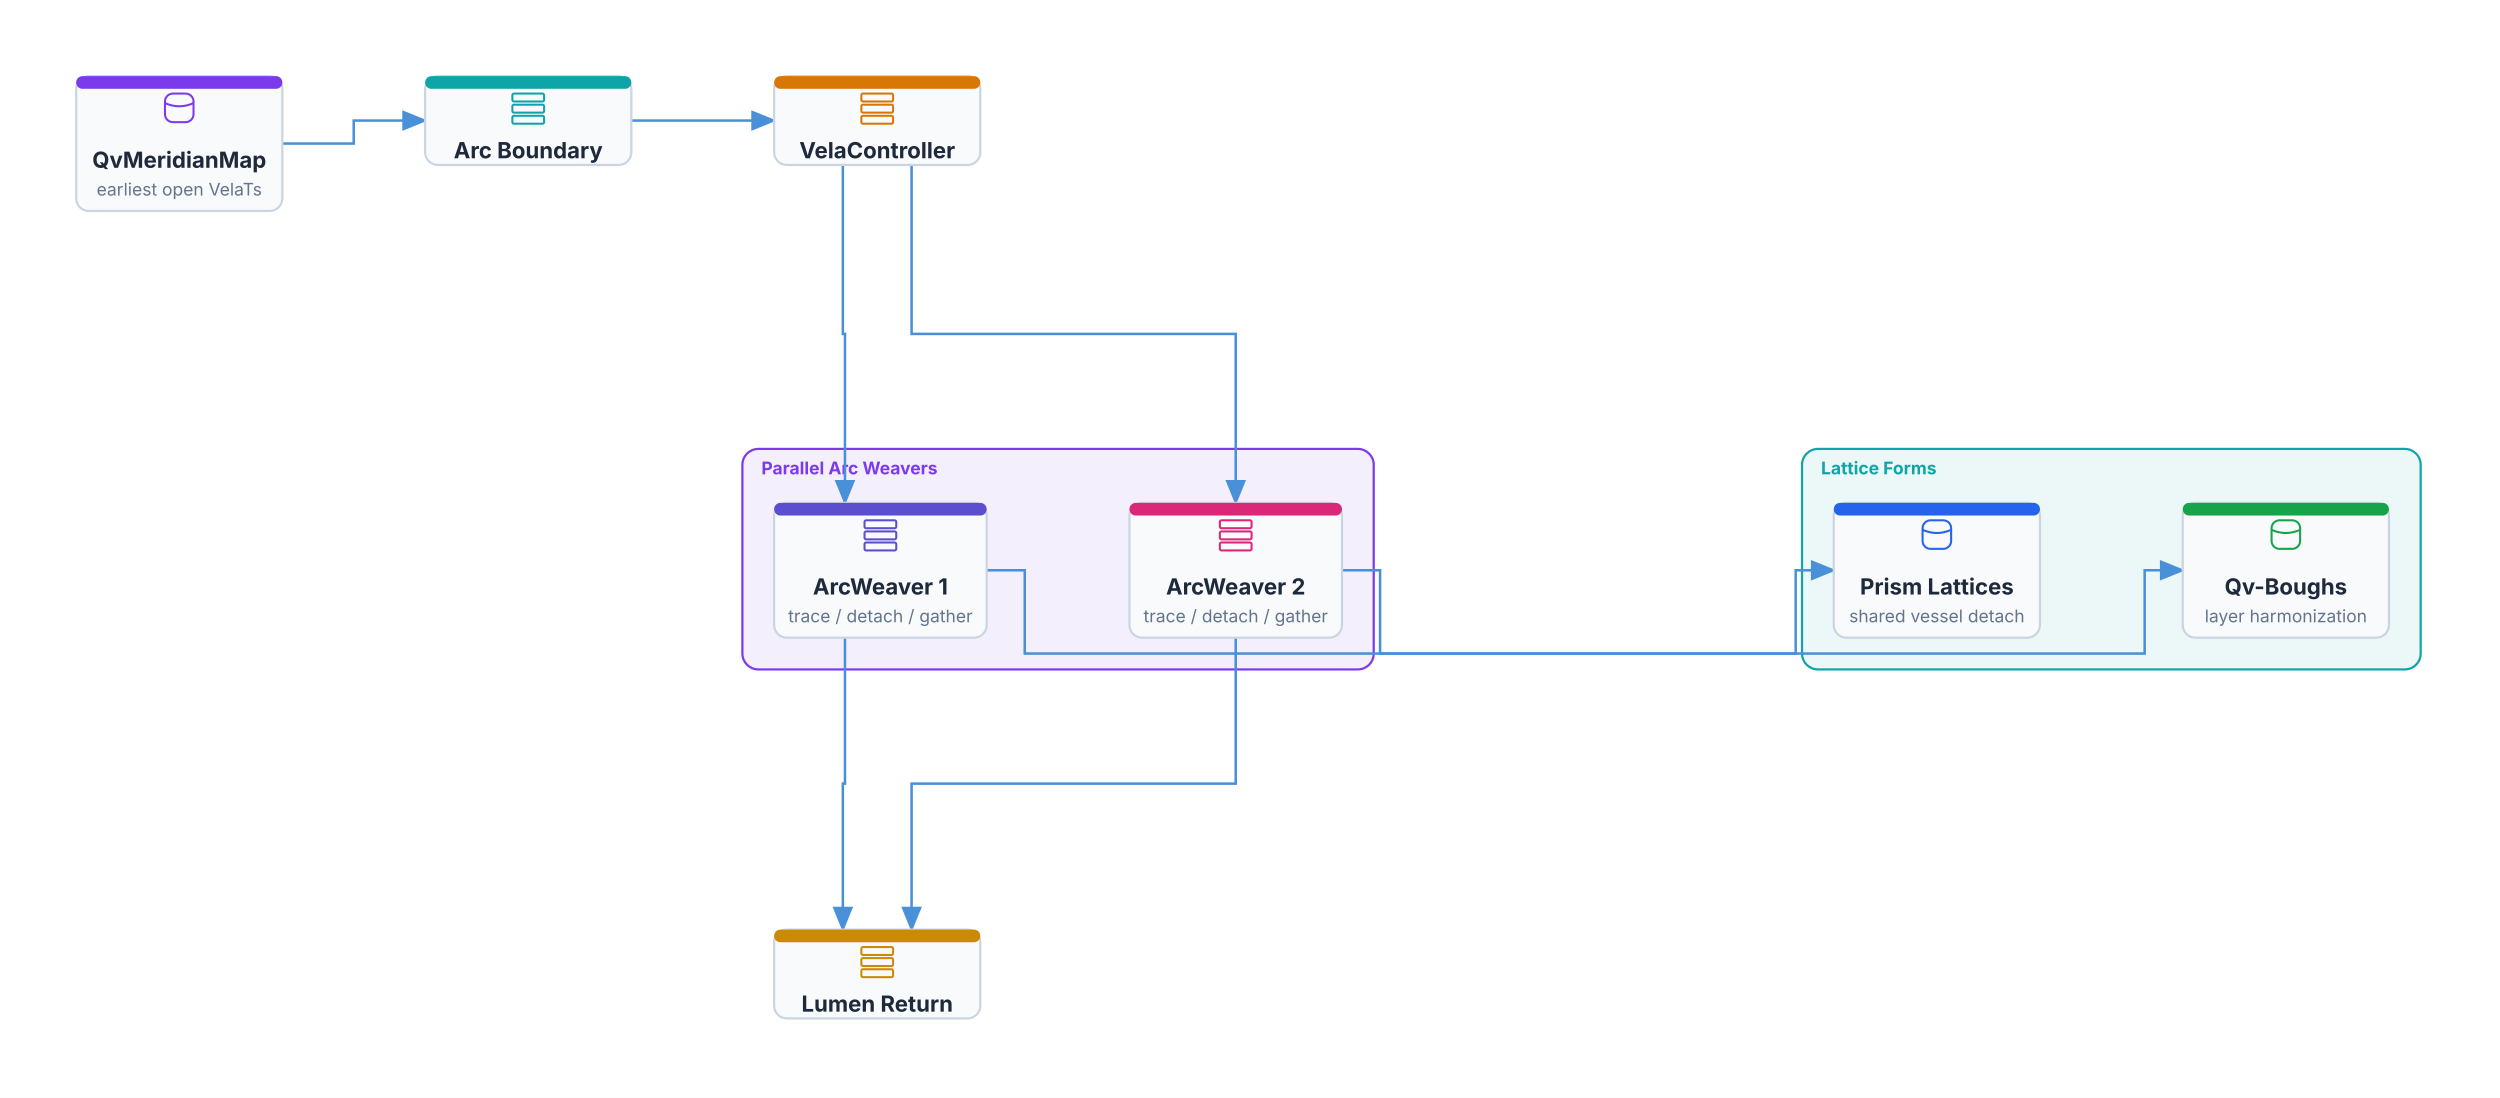
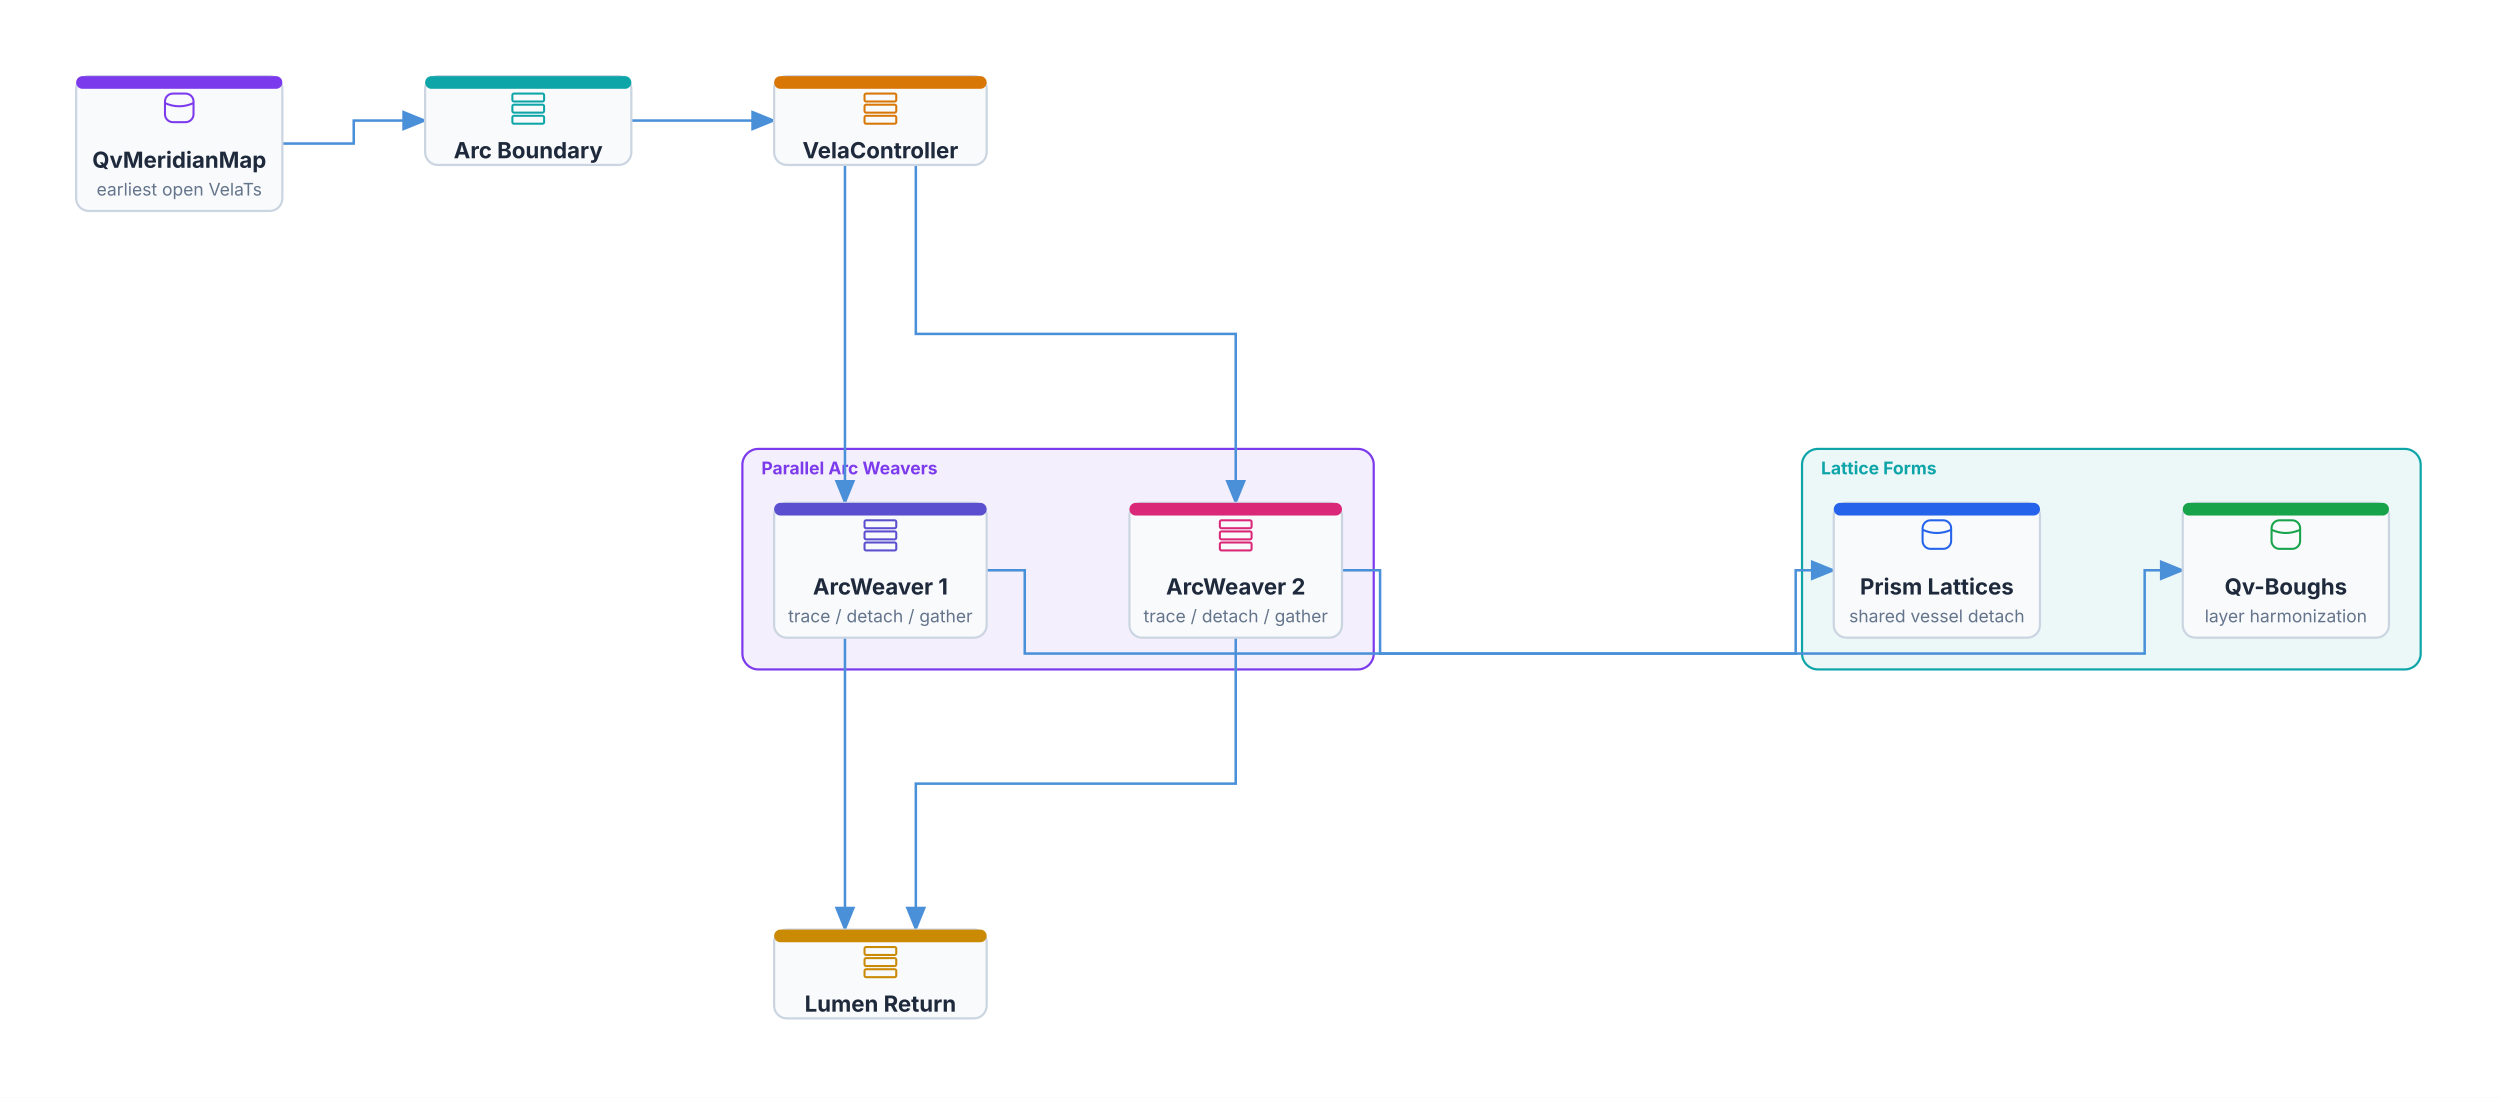
<svg xmlns="http://www.w3.org/2000/svg" viewBox="-24 -24 1576 692" width="1576" height="692">
  <defs>
    <marker id="arch-arrow-end" markerUnits="userSpaceOnUse" markerWidth="16" markerHeight="13" refX="14.4" refY="6.5" orient="auto">
      <polygon points="0 0, 16 6.5, 0 13" fill="#4A90D9" />
    </marker>
    <marker id="arch-arrow-start" markerUnits="userSpaceOnUse" markerWidth="16" markerHeight="13" refX="1.6" refY="6.5" orient="auto-start-reverse">
      <polygon points="0 0, 16 6.5, 0 13" fill="#4A90D9" />
    </marker>
  </defs>
  <rect x="-24" y="-24" width="1576" height="692" fill="#FFFFFF" />
  <rect x="444" y="259" width="398" height="139" fill="#7C3AED14" stroke="#7C3AED" stroke-width="1.4" rx="10" />
  <text x="456" y="275" font-size="11" font-family="Inter, system-ui, -apple-system, sans-serif" fill="#7C3AED" text-anchor="start" font-weight="bold">Parallel Arc Weavers</text>
  <rect x="1112" y="259" width="390" height="139" fill="#0EA5A814" stroke="#0EA5A8" stroke-width="1.4" rx="10" />
  <text x="1124" y="275" font-size="11" font-family="Inter, system-ui, -apple-system, sans-serif" fill="#0EA5A8" text-anchor="start" font-weight="bold">Lattice Forms</text>
  <path d="M 154 66.5 L 199 66.5 L 199 52 L 244 52" stroke="#4A90D9" stroke-width="1.6" fill="none" marker-end="url(#arch-arrow-end)" />
  <path d="M 374 52 L 464 52" stroke="#4A90D9" stroke-width="1.6" fill="none" marker-end="url(#arch-arrow-end)" />
-   <path d="M 507.333 80 L 507.333 186.5 L 508.667 186.5 L 508.667 293" stroke="#4A90D9" stroke-width="1.6" fill="none" marker-end="url(#arch-arrow-end)" />
-   <path d="M 550.667 80 L 550.667 186.5 L 755 186.5 L 755 293" stroke="#4A90D9" stroke-width="1.6" fill="none" marker-end="url(#arch-arrow-end)" />
+   <path d="M 508.667 80 L 508.667 293" stroke="#4A90D9" stroke-width="1.6" fill="none" marker-end="url(#arch-arrow-end)" />
+   <path d="M 553.333 80 L 553.333 186.5 L 755 186.5 L 755 293" stroke="#4A90D9" stroke-width="1.6" fill="none" marker-end="url(#arch-arrow-end)" />
  <path d="M 598 335.5 L 622 335.5 L 622 388 L 1108 388 L 1108 335.5 L 1132 335.5" stroke="#4A90D9" stroke-width="1.6" fill="none" marker-end="url(#arch-arrow-end)" />
  <path d="M 822 335.5 L 846 335.5 L 846 388 L 1328 388 L 1328 335.5 L 1352 335.5" stroke="#4A90D9" stroke-width="1.6" fill="none" marker-end="url(#arch-arrow-end)" />
-   <path d="M 508.667 378 L 508.667 470 L 507.333 470 L 507.333 562" stroke="#4A90D9" stroke-width="1.6" fill="none" marker-end="url(#arch-arrow-end)" />
-   <path d="M 755 378 L 755 470 L 550.667 470 L 550.667 562" stroke="#4A90D9" stroke-width="1.6" fill="none" marker-end="url(#arch-arrow-end)" />
+   <path d="M 508.667 378 L 508.667 562" stroke="#4A90D9" stroke-width="1.6" fill="none" marker-end="url(#arch-arrow-end)" />
+   <path d="M 755 378 L 755 470 L 553.333 470 L 553.333 562" stroke="#4A90D9" stroke-width="1.6" fill="none" marker-end="url(#arch-arrow-end)" />
  <rect x="24" y="24" width="130" height="85" fill="#F8FAFC" stroke="#CBD5E1" stroke-width="1.4" rx="8" />
  <rect x="24" y="24" width="130" height="8" fill="#7C3AED" stroke="#7C3AED" stroke-width="0" rx="4" />
  <rect x="80" y="35" width="18" height="18" fill="#F8FAFC" stroke="#7C3AED" stroke-width="1.3" rx="5" />
  <path d="M 80 41 Q 89 45, 98 41" stroke="#7C3AED" stroke-width="1.3" fill="none" />
  <text x="89" y="81.78" font-size="14" font-family="Inter, system-ui, -apple-system, sans-serif" fill="#1E293B" text-anchor="middle" font-weight="bold">QvMeridianMap</text>
  <text x="89" y="99.28" font-size="11" font-family="Inter, system-ui, -apple-system, sans-serif" fill="#64748B" text-anchor="middle">earliest open VelaTs</text>
  <rect x="244" y="24" width="130" height="56" fill="#F8FAFC" stroke="#CBD5E1" stroke-width="1.4" rx="8" />
  <rect x="244" y="24" width="130" height="8" fill="#0EA5A8" stroke="#0EA5A8" stroke-width="0" rx="4" />
  <rect x="299" y="35" width="20" height="5" fill="#F8FAFC" stroke="#0EA5A8" stroke-width="1.3" rx="1" />
  <rect x="299" y="42" width="20" height="5" fill="#F8FAFC" stroke="#0EA5A8" stroke-width="1.3" rx="1" />
  <rect x="299" y="49" width="20" height="5" fill="#F8FAFC" stroke="#0EA5A8" stroke-width="1.3" rx="1" />
  <text x="309" y="75.76" font-size="14" font-family="Inter, system-ui, -apple-system, sans-serif" fill="#1E293B" text-anchor="middle" font-weight="bold">Arc Boundary</text>
-   <rect x="464" y="24" width="130" height="56" fill="#F8FAFC" stroke="#CBD5E1" stroke-width="1.4" rx="8" />
-   <rect x="464" y="24" width="130" height="8" fill="#D97706" stroke="#D97706" stroke-width="0" rx="4" />
-   <rect x="519" y="35" width="20" height="5" fill="#F8FAFC" stroke="#D97706" stroke-width="1.3" rx="1" />
-   <rect x="519" y="42" width="20" height="5" fill="#F8FAFC" stroke="#D97706" stroke-width="1.3" rx="1" />
-   <rect x="519" y="49" width="20" height="5" fill="#F8FAFC" stroke="#D97706" stroke-width="1.3" rx="1" />
-   <text x="529" y="75.76" font-size="14" font-family="Inter, system-ui, -apple-system, sans-serif" fill="#1E293B" text-anchor="middle" font-weight="bold">VelaController</text>
+   <rect x="464" y="24" width="134" height="56" fill="#F8FAFC" stroke="#CBD5E1" stroke-width="1.4" rx="8" />
+   <rect x="464" y="24" width="134" height="8" fill="#D97706" stroke="#D97706" stroke-width="0" rx="4" />
+   <rect x="521" y="35" width="20" height="5" fill="#F8FAFC" stroke="#D97706" stroke-width="1.3" rx="1" />
+   <rect x="521" y="42" width="20" height="5" fill="#F8FAFC" stroke="#D97706" stroke-width="1.3" rx="1" />
+   <rect x="521" y="49" width="20" height="5" fill="#F8FAFC" stroke="#D97706" stroke-width="1.3" rx="1" />
+   <text x="531" y="75.76" font-size="14" font-family="Inter, system-ui, -apple-system, sans-serif" fill="#1E293B" text-anchor="middle" font-weight="bold">VelaController</text>
  <rect x="464" y="293" width="134" height="85" fill="#F8FAFC" stroke="#CBD5E1" stroke-width="1.4" rx="8" />
  <rect x="464" y="293" width="134" height="8" fill="#5B4FCF" stroke="#5B4FCF" stroke-width="0" rx="4" />
  <rect x="521" y="304" width="20" height="5" fill="#F8FAFC" stroke="#5B4FCF" stroke-width="1.3" rx="1" />
  <rect x="521" y="311" width="20" height="5" fill="#F8FAFC" stroke="#5B4FCF" stroke-width="1.3" rx="1" />
  <rect x="521" y="318" width="20" height="5" fill="#F8FAFC" stroke="#5B4FCF" stroke-width="1.3" rx="1" />
  <text x="531" y="350.78" font-size="14" font-family="Inter, system-ui, -apple-system, sans-serif" fill="#1E293B" text-anchor="middle" font-weight="bold">ArcWeaver 1</text>
  <text x="531" y="368.28" font-size="11" font-family="Inter, system-ui, -apple-system, sans-serif" fill="#64748B" text-anchor="middle">trace / detach / gather</text>
  <rect x="688" y="293" width="134" height="85" fill="#F8FAFC" stroke="#CBD5E1" stroke-width="1.4" rx="8" />
  <rect x="688" y="293" width="134" height="8" fill="#DB2777" stroke="#DB2777" stroke-width="0" rx="4" />
  <rect x="745" y="304" width="20" height="5" fill="#F8FAFC" stroke="#DB2777" stroke-width="1.3" rx="1" />
  <rect x="745" y="311" width="20" height="5" fill="#F8FAFC" stroke="#DB2777" stroke-width="1.3" rx="1" />
  <rect x="745" y="318" width="20" height="5" fill="#F8FAFC" stroke="#DB2777" stroke-width="1.3" rx="1" />
  <text x="755" y="350.78" font-size="14" font-family="Inter, system-ui, -apple-system, sans-serif" fill="#1E293B" text-anchor="middle" font-weight="bold">ArcWeaver 2</text>
  <text x="755" y="368.28" font-size="11" font-family="Inter, system-ui, -apple-system, sans-serif" fill="#64748B" text-anchor="middle">trace / detach / gather</text>
  <rect x="1132" y="293" width="130" height="85" fill="#F8FAFC" stroke="#CBD5E1" stroke-width="1.4" rx="8" />
  <rect x="1132" y="293" width="130" height="8" fill="#2563EB" stroke="#2563EB" stroke-width="0" rx="4" />
  <rect x="1188" y="304" width="18" height="18" fill="#F8FAFC" stroke="#2563EB" stroke-width="1.3" rx="5" />
  <path d="M 1188 310 Q 1197 314, 1206 310" stroke="#2563EB" stroke-width="1.3" fill="none" />
  <text x="1197" y="350.78" font-size="14" font-family="Inter, system-ui, -apple-system, sans-serif" fill="#1E293B" text-anchor="middle" font-weight="bold">Prism Lattices</text>
  <text x="1197" y="368.28" font-size="11" font-family="Inter, system-ui, -apple-system, sans-serif" fill="#64748B" text-anchor="middle">shared vessel detach</text>
  <rect x="1352" y="293" width="130" height="85" fill="#F8FAFC" stroke="#CBD5E1" stroke-width="1.4" rx="8" />
  <rect x="1352" y="293" width="130" height="8" fill="#16A34A" stroke="#16A34A" stroke-width="0" rx="4" />
  <rect x="1408" y="304" width="18" height="18" fill="#F8FAFC" stroke="#16A34A" stroke-width="1.3" rx="5" />
  <path d="M 1408 310 Q 1417 314, 1426 310" stroke="#16A34A" stroke-width="1.3" fill="none" />
  <text x="1417" y="350.78" font-size="14" font-family="Inter, system-ui, -apple-system, sans-serif" fill="#1E293B" text-anchor="middle" font-weight="bold">Qv-Boughs</text>
  <text x="1417" y="368.28" font-size="11" font-family="Inter, system-ui, -apple-system, sans-serif" fill="#64748B" text-anchor="middle">layer harmonization</text>
-   <rect x="464" y="562" width="130" height="56" fill="#F8FAFC" stroke="#CBD5E1" stroke-width="1.4" rx="8" />
-   <rect x="464" y="562" width="130" height="8" fill="#CA8A04" stroke="#CA8A04" stroke-width="0" rx="4" />
-   <rect x="519" y="573" width="20" height="5" fill="#F8FAFC" stroke="#CA8A04" stroke-width="1.3" rx="1" />
-   <rect x="519" y="580" width="20" height="5" fill="#F8FAFC" stroke="#CA8A04" stroke-width="1.3" rx="1" />
-   <rect x="519" y="587" width="20" height="5" fill="#F8FAFC" stroke="#CA8A04" stroke-width="1.3" rx="1" />
-   <text x="529" y="613.76" font-size="14" font-family="Inter, system-ui, -apple-system, sans-serif" fill="#1E293B" text-anchor="middle" font-weight="bold">Lumen Return</text>
+   <rect x="464" y="562" width="134" height="56" fill="#F8FAFC" stroke="#CBD5E1" stroke-width="1.4" rx="8" />
+   <rect x="464" y="562" width="134" height="8" fill="#CA8A04" stroke="#CA8A04" stroke-width="0" rx="4" />
+   <rect x="521" y="573" width="20" height="5" fill="#F8FAFC" stroke="#CA8A04" stroke-width="1.3" rx="1" />
+   <rect x="521" y="580" width="20" height="5" fill="#F8FAFC" stroke="#CA8A04" stroke-width="1.3" rx="1" />
+   <rect x="521" y="587" width="20" height="5" fill="#F8FAFC" stroke="#CA8A04" stroke-width="1.3" rx="1" />
+   <text x="531" y="613.76" font-size="14" font-family="Inter, system-ui, -apple-system, sans-serif" fill="#1E293B" text-anchor="middle" font-weight="bold">Lumen Return</text>
</svg>
